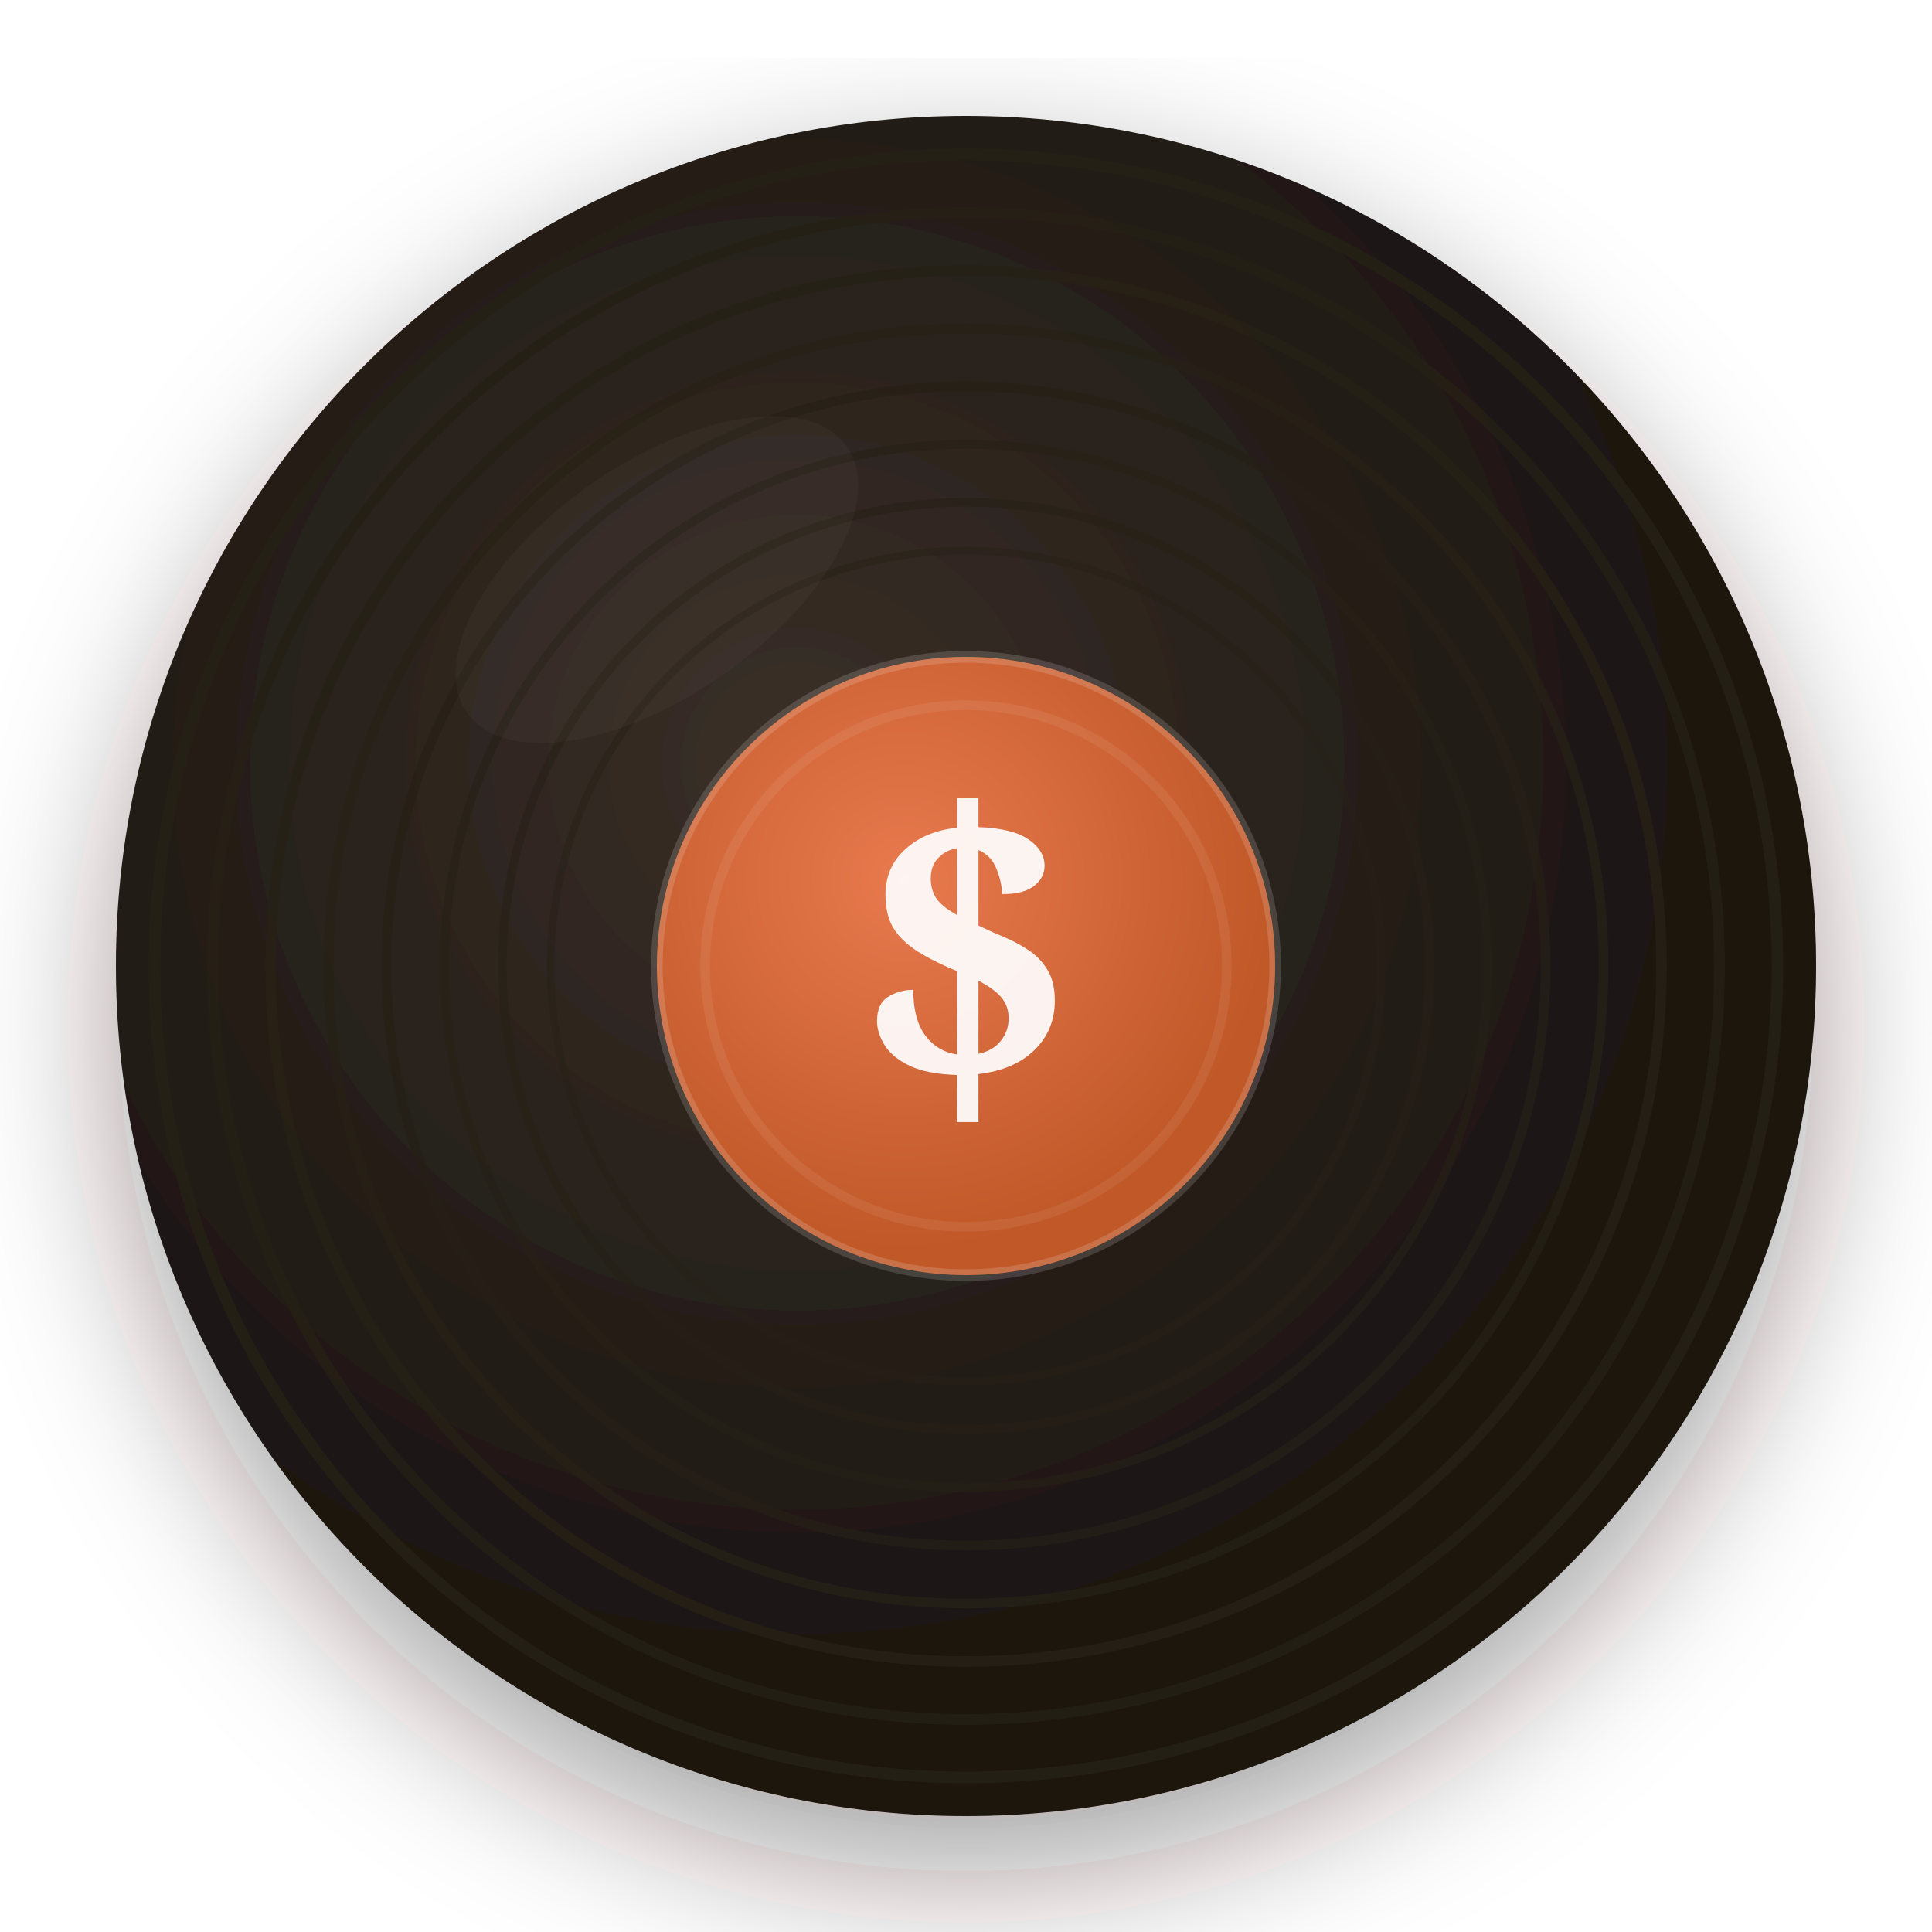
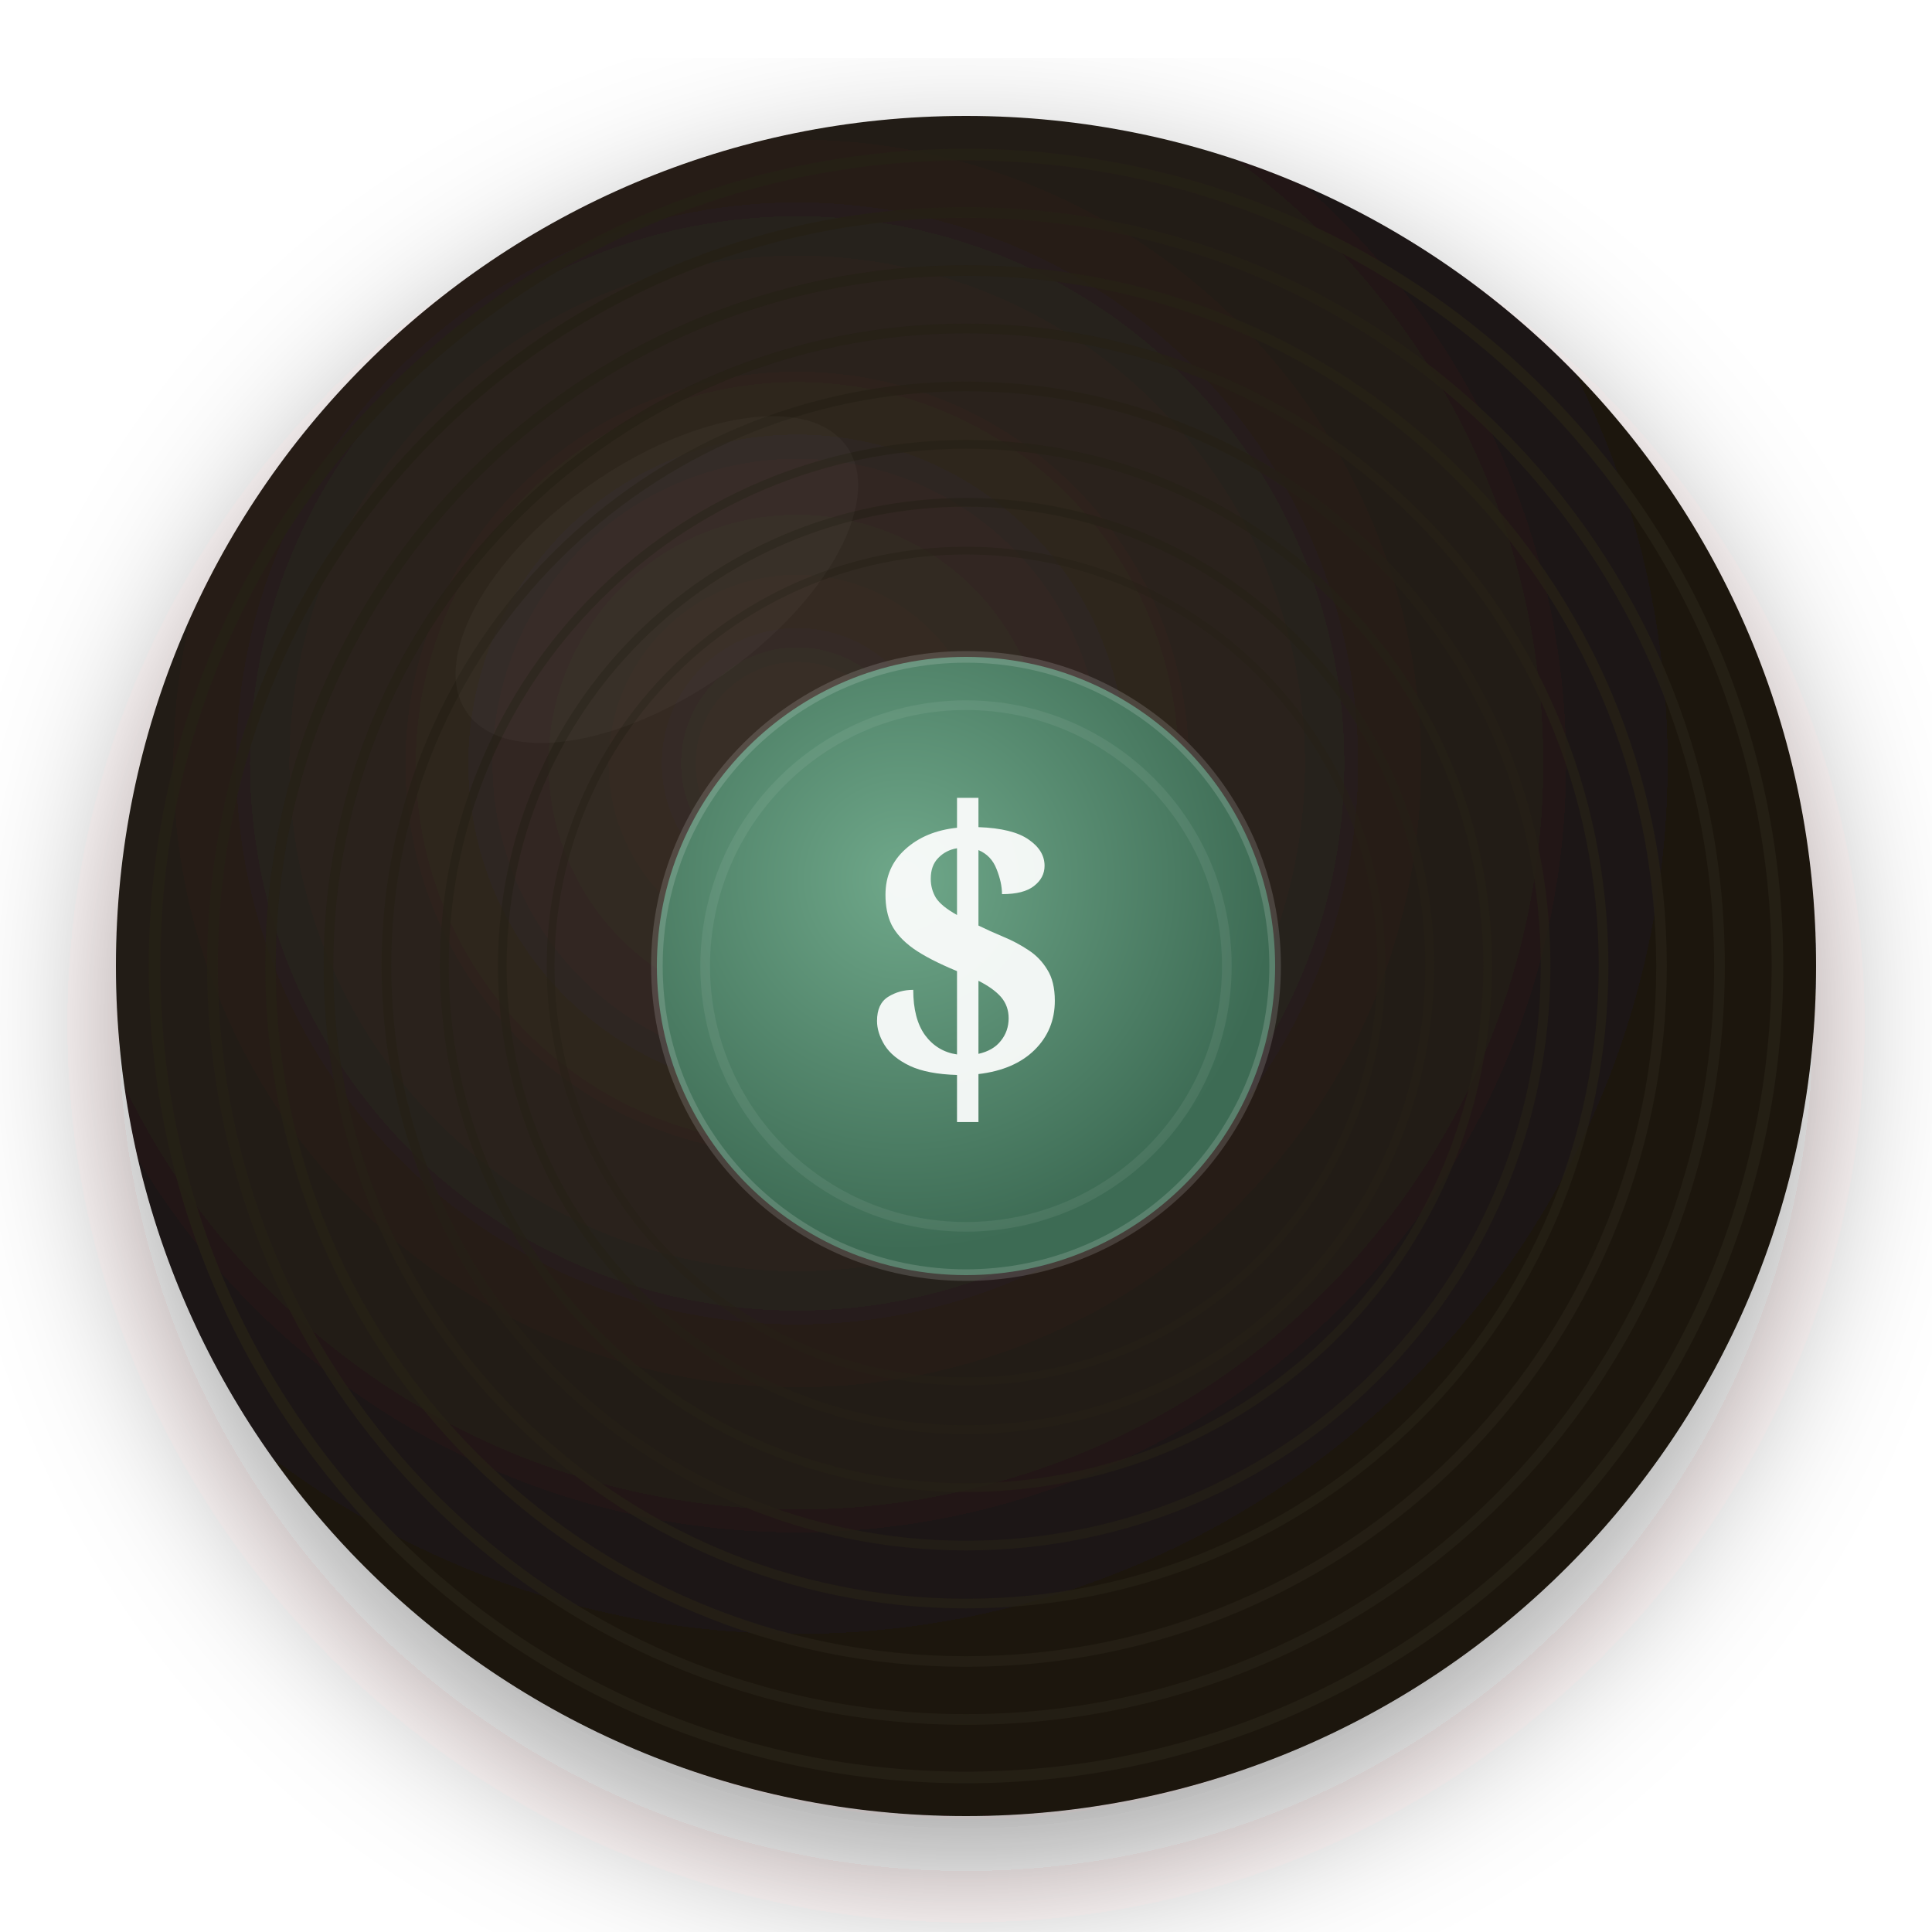
<svg xmlns="http://www.w3.org/2000/svg" viewBox="0 0 100 100" width="400" height="400">
  <defs>
    <radialGradient id="recordGrad" cx="40%" cy="38%" r="55%">
      <stop offset="0%" stop-color="#3a3028" />
      <stop offset="100%" stop-color="#1a1410" />
    </radialGradient>
    <radialGradient id="labelGrad" cx="40%" cy="36%" r="60%">
-       <stop offset="0%" stop-color="#e87a4e" />
-       <stop offset="100%" stop-color="#c05828" />
+       <stop offset="0%" stop-color="#6fa88a" />
+       <stop offset="100%" stop-color="#3d6b54" />
    </radialGradient>
    <filter id="shadow" x="-15%" y="-15%" width="130%" height="130%">
      <feDropShadow dx="0" dy="3" stdDeviation="4" flood-color="#2a2016" flood-opacity="0.4" />
    </filter>
  </defs>
  <circle cx="50" cy="50" r="44" fill="url(#recordGrad)" filter="url(#shadow)" />
  <circle cx="50" cy="50" r="42" fill="none" stroke="#252015" stroke-width="0.6" opacity="0.9" />
  <circle cx="50" cy="50" r="39" fill="none" stroke="#252015" stroke-width="0.55" opacity="0.85" />
  <circle cx="50" cy="50" r="36" fill="none" stroke="#252015" stroke-width="0.55" opacity="0.8" />
  <circle cx="50" cy="50" r="33" fill="none" stroke="#252015" stroke-width="0.5" opacity="0.75" />
  <circle cx="50" cy="50" r="30" fill="none" stroke="#252015" stroke-width="0.5" opacity="0.7" />
  <circle cx="50" cy="50" r="27" fill="none" stroke="#252015" stroke-width="0.45" opacity="0.65" />
  <circle cx="50" cy="50" r="24" fill="none" stroke="#252015" stroke-width="0.45" opacity="0.6" />
  <circle cx="50" cy="50" r="21.5" fill="none" stroke="#252015" stroke-width="0.4" opacity="0.5" />
  <ellipse cx="34" cy="30" rx="12" ry="6" fill="rgba(255,255,255,0.03)" transform="rotate(-35 34 30)" />
  <circle cx="50" cy="50" r="16" fill="url(#labelGrad)" />
  <circle cx="50" cy="50" r="16" fill="none" stroke="rgba(255,255,255,0.15)" stroke-width="0.6" />
  <circle cx="50" cy="50" r="13.5" fill="none" stroke="rgba(255,255,255,0.07)" stroke-width="0.5" />
  <text x="50" y="56.5" text-anchor="middle" font-family="Playfair Display, Georgia, serif" font-size="20" font-weight="700" fill="rgba(255,255,255,0.92)" letter-spacing="-0.5">$</text>
</svg>
